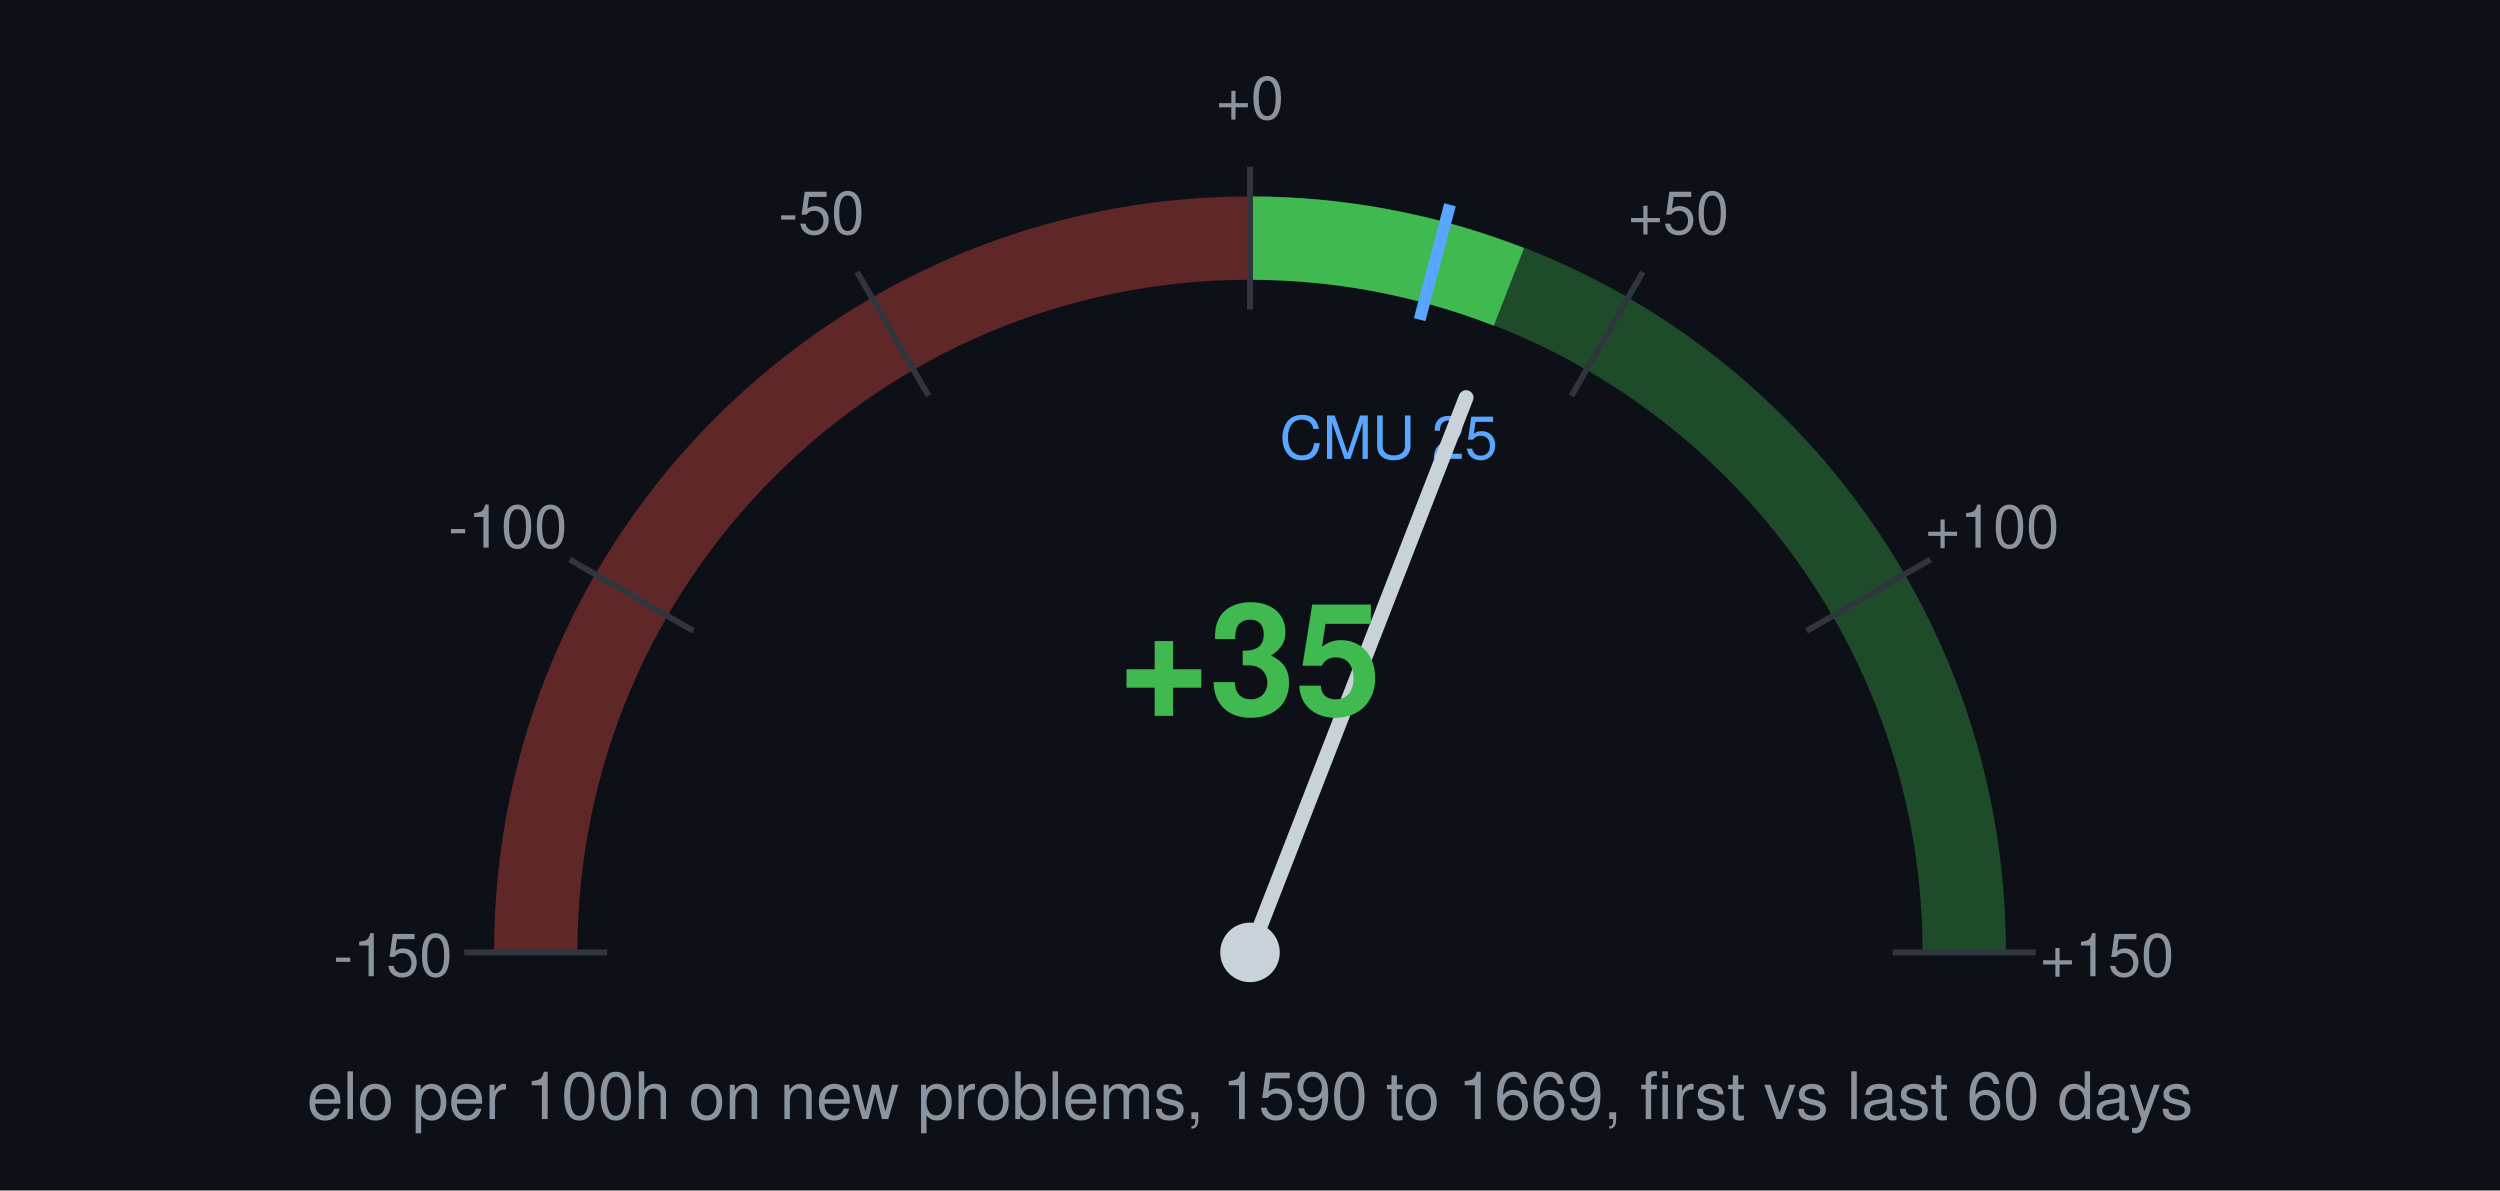
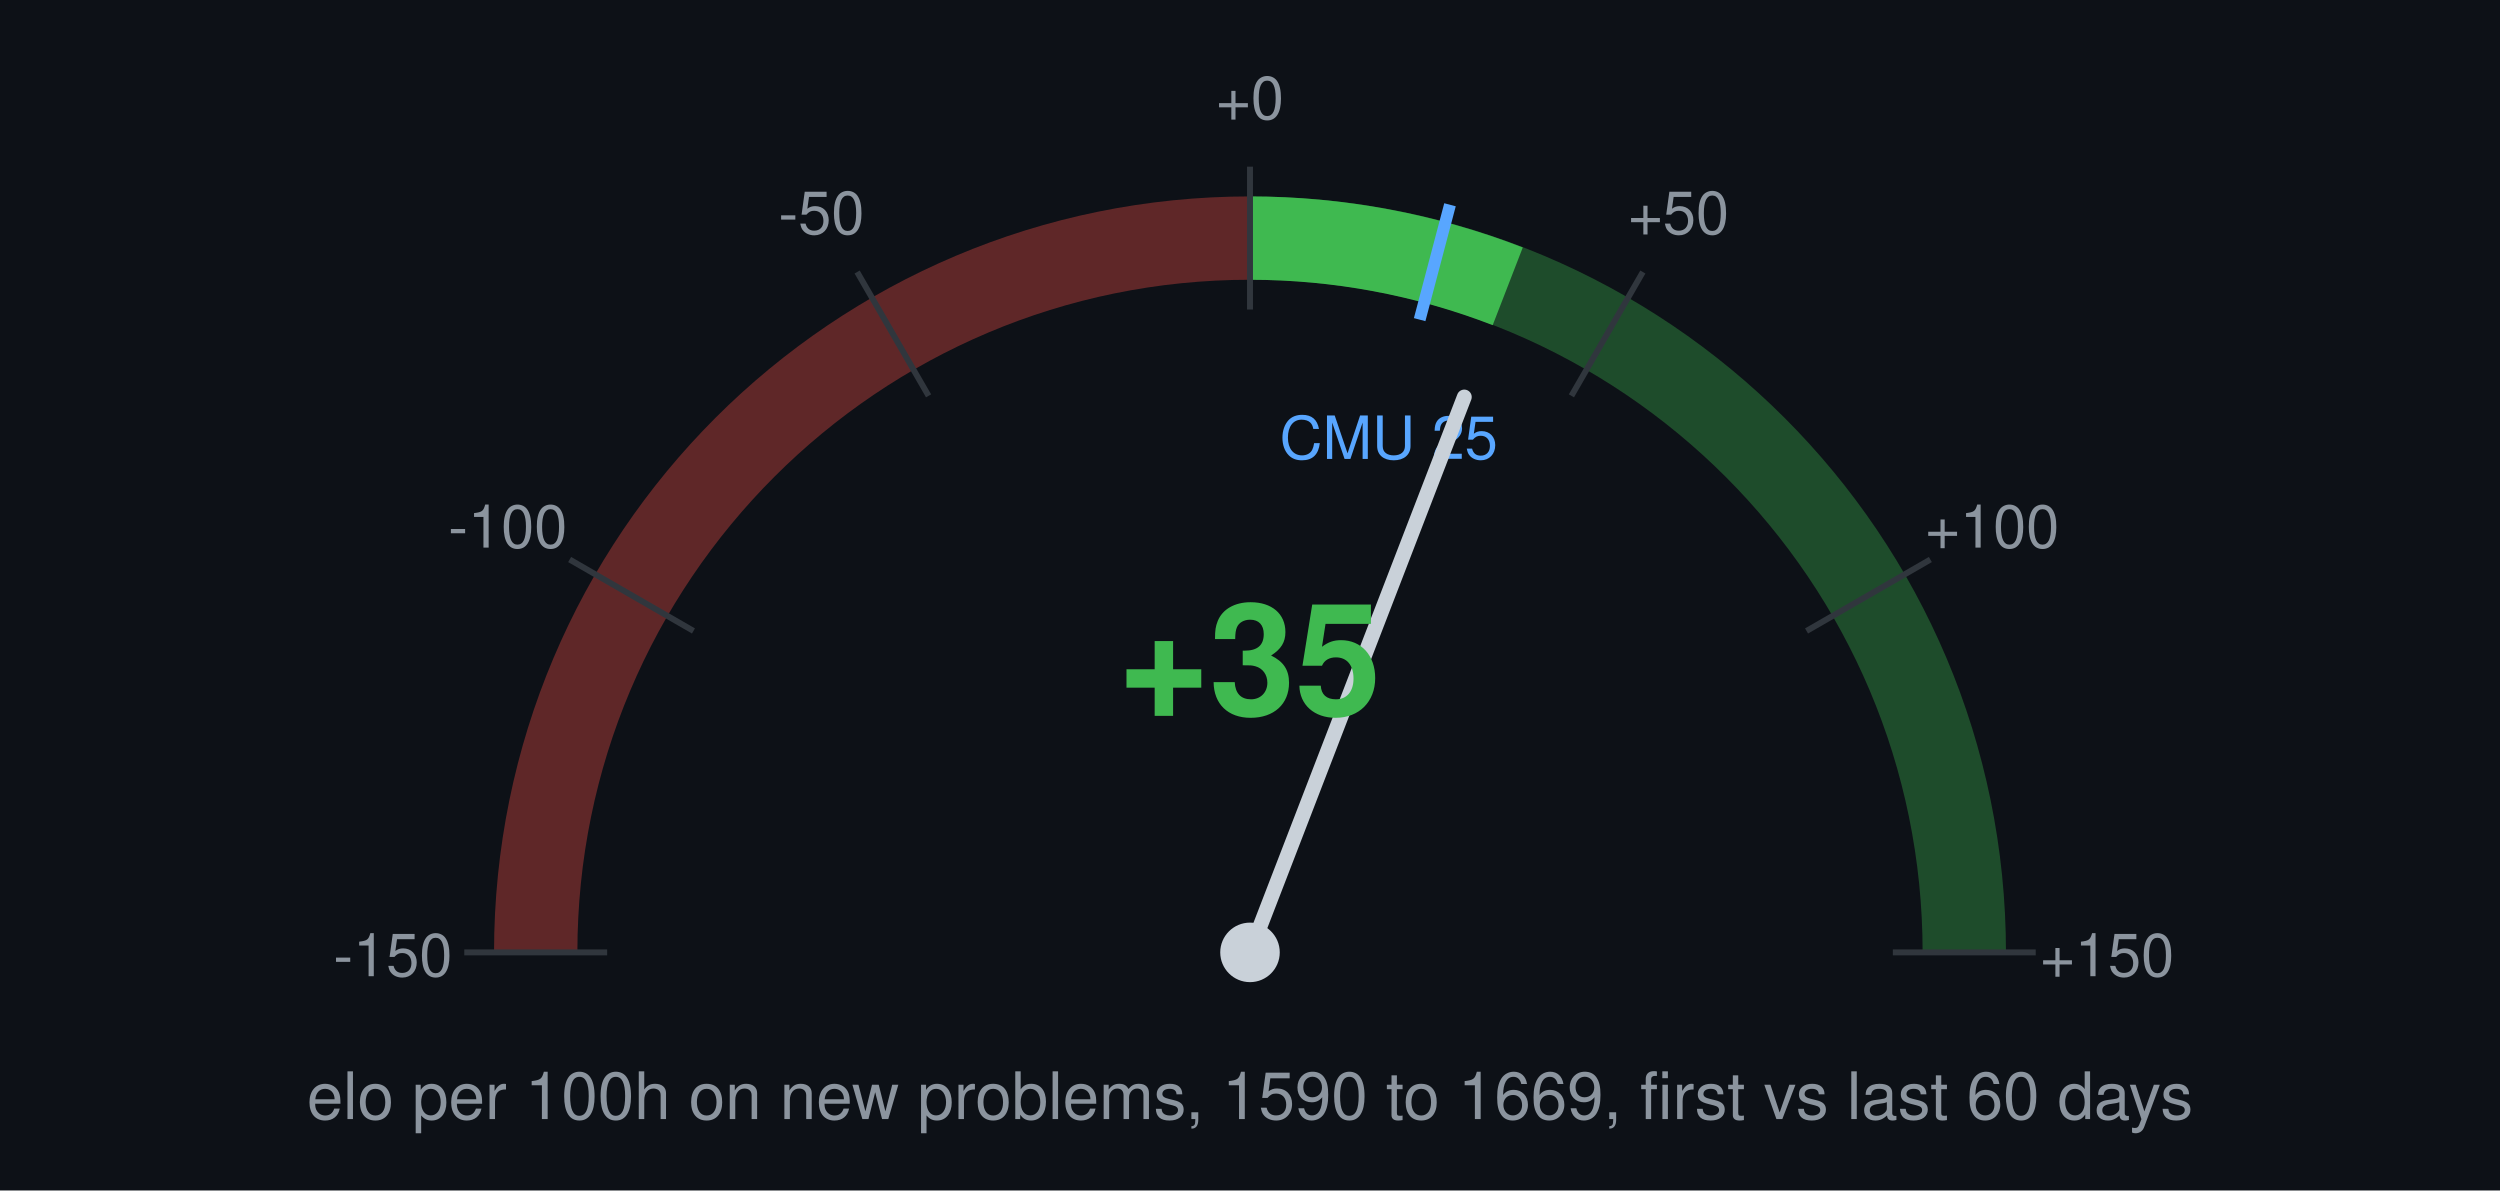
<svg xmlns="http://www.w3.org/2000/svg" viewBox="0 0 420 200" width="420" height="200" font-family="Helvetica,sans-serif">
  <rect width="420" height="200" fill="#0d1117" />
  <path d="M90.0,160.0 A120,120 0 0 1 210.0,40.0" fill="none" stroke="#f85149" stroke-width="14" stroke-opacity="0.35" />
  <path d="M210.0,40.0 A120,120 0 0 1 330.0,160.0" fill="none" stroke="#3fb950" stroke-width="14" stroke-opacity="0.35" />
-   <path d="M210.0,40.0 A120,120 0 0 1 253.5,48.2" fill="none" stroke="#3fb950" stroke-width="14" stroke-opacity="1.0" />
+   <path d="M210.0,40.0 A120,120 0 0 1 253.3,48.1" fill="none" stroke="#3fb950" stroke-width="14" stroke-opacity="1.0" />
  <line x1="102.0" y1="160.0" x2="78.0" y2="160.0" stroke="#30363d" stroke-width="1" />
  <text x="66.0" y="164.0" text-anchor="middle" font-size="10" fill="#8b949e">-150</text>
  <line x1="116.5" y1="106.0" x2="95.7" y2="94.0" stroke="#30363d" stroke-width="1" />
  <text x="85.3" y="92.0" text-anchor="middle" font-size="10" fill="#8b949e">-100</text>
  <line x1="156.0" y1="66.5" x2="144.0" y2="45.7" stroke="#30363d" stroke-width="1" />
  <text x="138.0" y="39.3" text-anchor="middle" font-size="10" fill="#8b949e">-50</text>
  <line x1="210.0" y1="52.0" x2="210.0" y2="28.0" stroke="#30363d" stroke-width="1" />
  <text x="210.0" y="20.0" text-anchor="middle" font-size="10" fill="#8b949e">+0</text>
  <line x1="264.0" y1="66.5" x2="276.0" y2="45.7" stroke="#30363d" stroke-width="1" />
  <text x="282.0" y="39.3" text-anchor="middle" font-size="10" fill="#8b949e">+50</text>
  <line x1="303.5" y1="106.0" x2="324.3" y2="94.0" stroke="#30363d" stroke-width="1" />
  <text x="334.7" y="92.0" text-anchor="middle" font-size="10" fill="#8b949e">+100</text>
  <line x1="318.0" y1="160.0" x2="342.0" y2="160.0" stroke="#30363d" stroke-width="1" />
  <text x="354.0" y="164.0" text-anchor="middle" font-size="10" fill="#8b949e">+150</text>
  <line x1="238.5" y1="53.7" x2="243.6" y2="34.4" stroke="#58a6ff" stroke-width="2" />
  <text x="233.3" y="77.1" text-anchor="middle" font-size="10" fill="#58a6ff">CMU 25</text>
-   <line x1="210.0" y1="160" x2="246.3" y2="66.8" stroke="#c9d1d9" stroke-width="2.5" stroke-linecap="round" />
+   <line x1="210.0" y1="160" x2="246.0" y2="66.7" stroke="#c9d1d9" stroke-width="2.5" stroke-linecap="round" />
  <circle cx="210.0" cy="160" r="5" fill="#c9d1d9" />
  <text x="210.0" y="120" text-anchor="middle" font-size="26" font-weight="bold" fill="#3fb950">+35</text>
  <text x="210.0" y="188" text-anchor="middle" font-size="11" fill="#8b949e">elo per 100h on new problems, 1590 to 1669, first vs last 60 days</text>
</svg>
